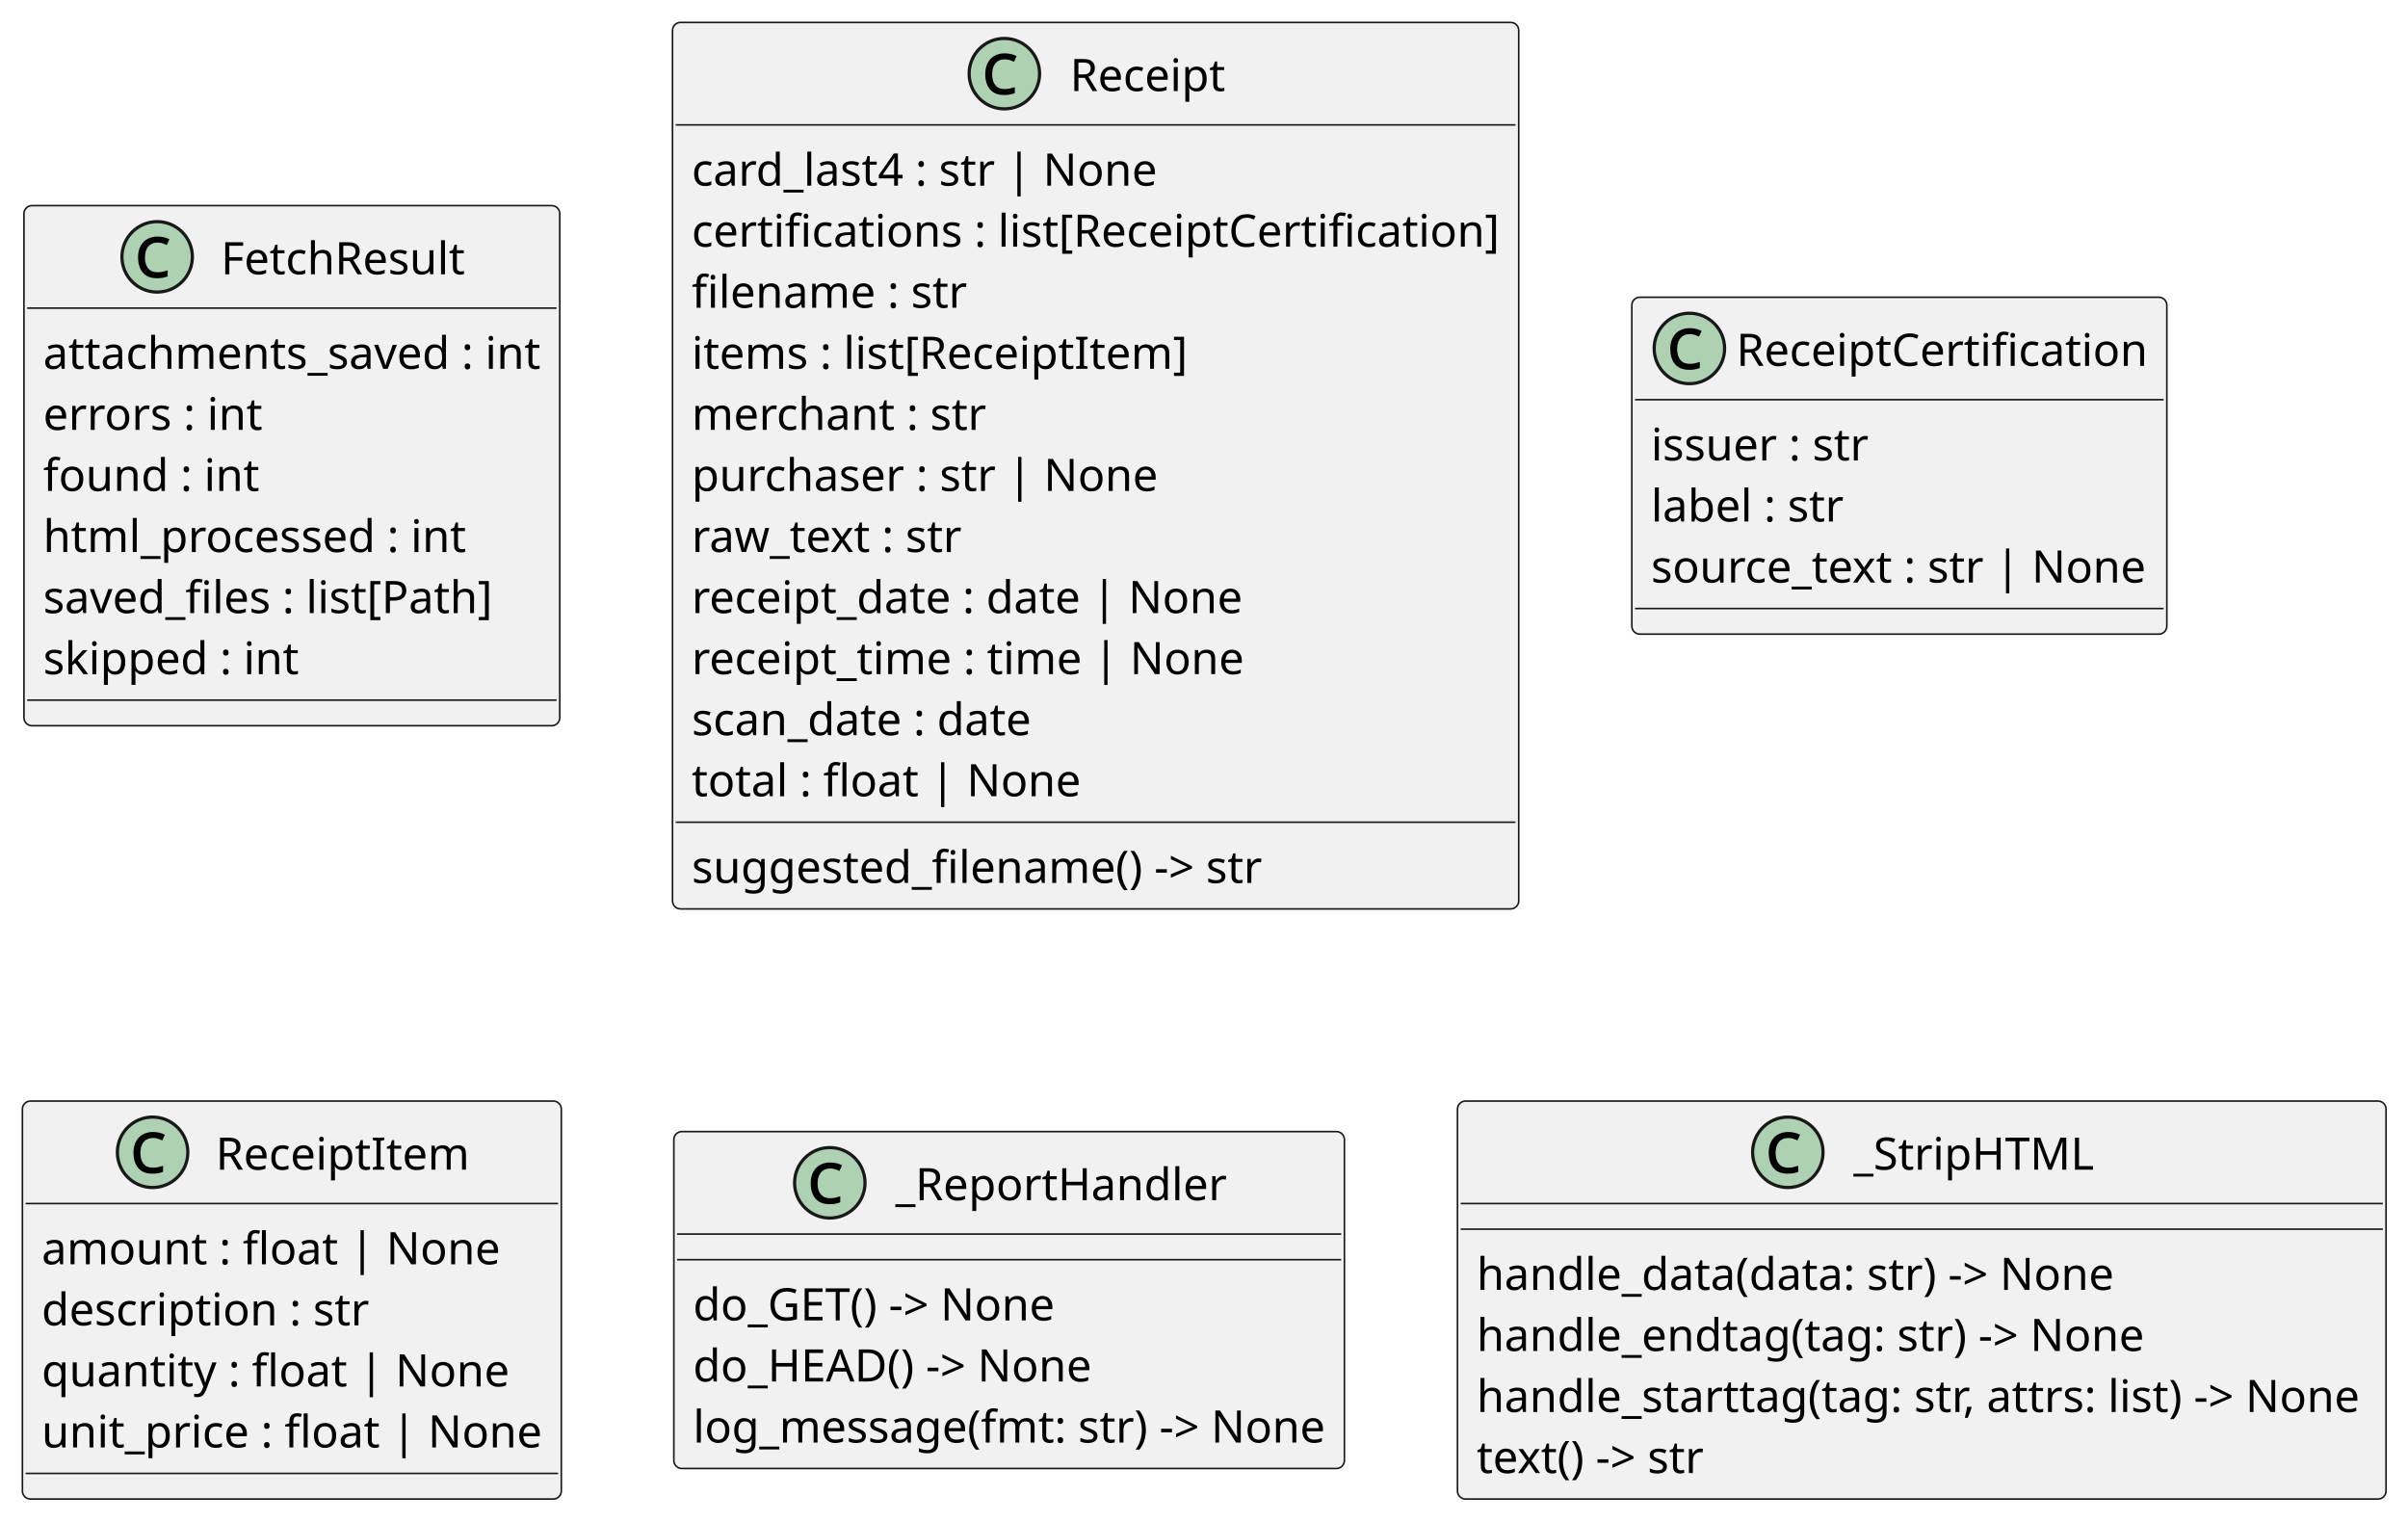
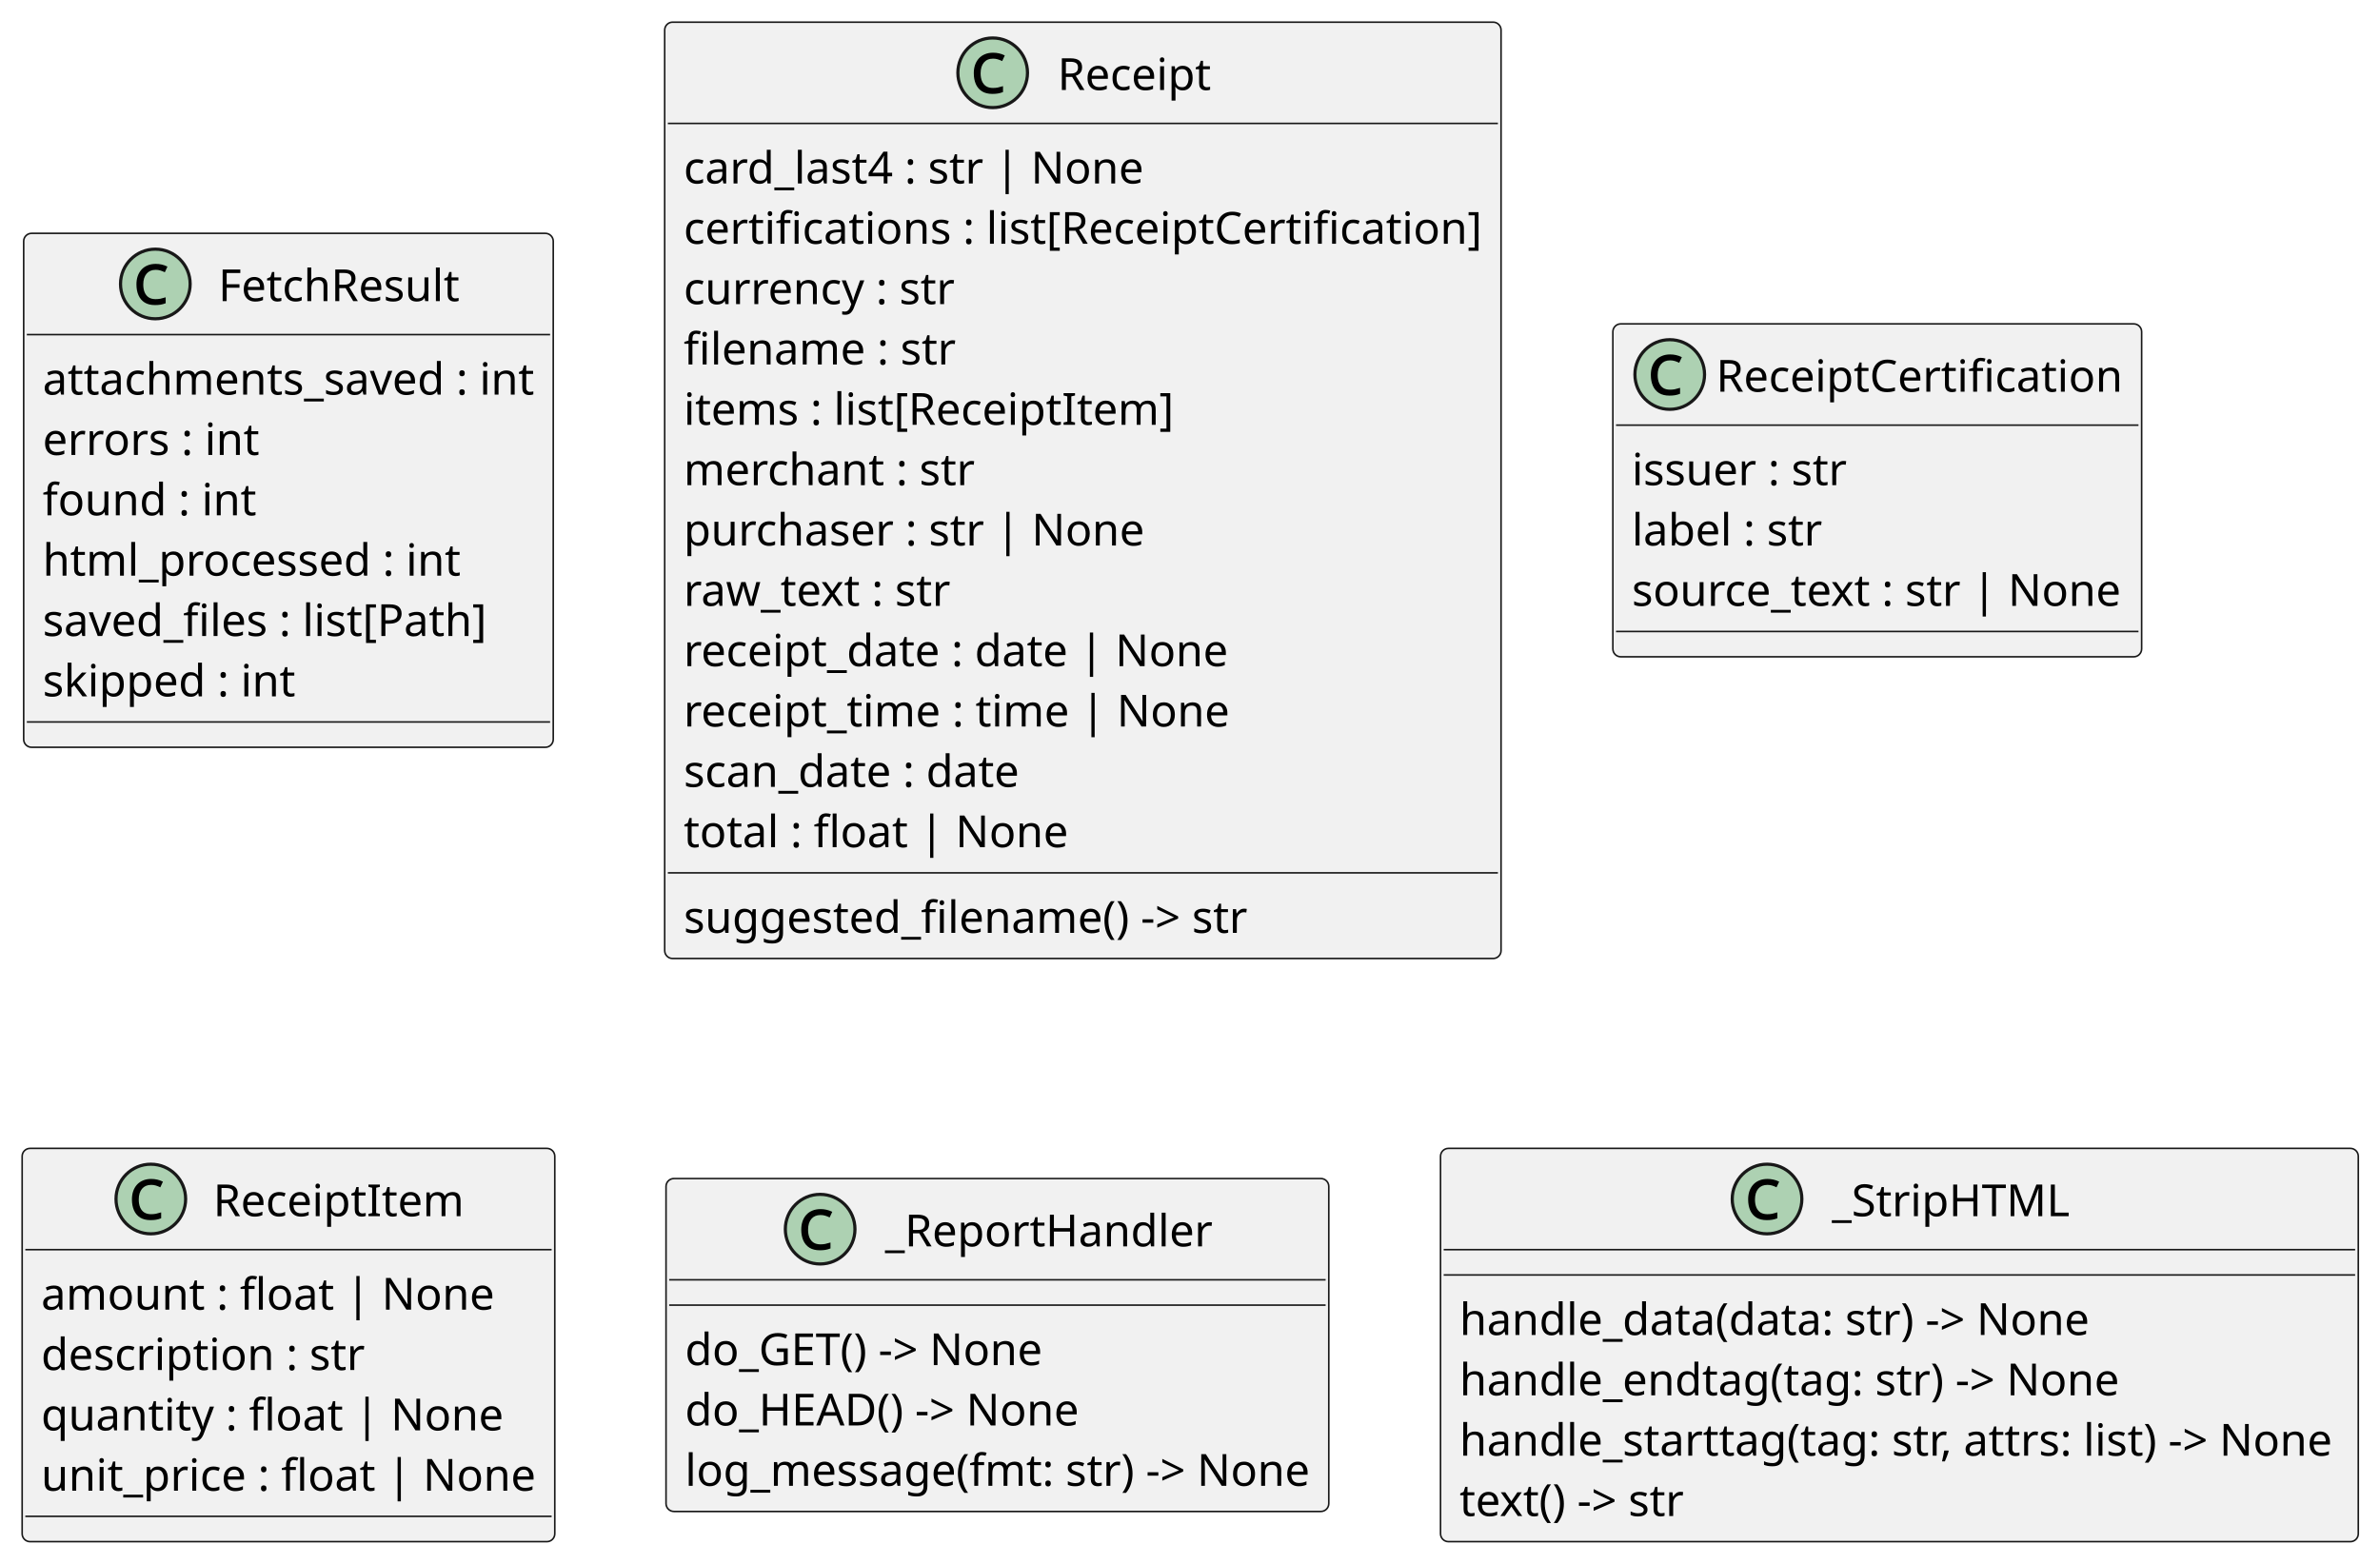
- <svg xmlns="http://www.w3.org/2000/svg" contentStyleType="text/css" data-diagram-type="CLASS" height="475px" preserveAspectRatio="none" style="width:752px;height:475px;background:#FFFFFF;" version="1.1" viewBox="0 0 752 475" width="752px" zoomAndPan="magnify">
+ <svg xmlns="http://www.w3.org/2000/svg" contentStyleType="text/css" data-diagram-type="CLASS" height="494px" preserveAspectRatio="none" style="width:752px;height:494px;background:#FFFFFF;" version="1.1" viewBox="0 0 752 494" width="752px" zoomAndPan="magnify">
  <defs />
  <g>
    <g class="entity" data-qualified-name="intake.email.FetchResult" data-source-line="2" id="ent0002">
-       <rect fill="#F1F1F1" height="162.407" rx="2.5" ry="2.5" style="stroke:#181818;stroke-width:0.5;" width="167.329" x="7.48" y="64.21" />
-       <ellipse cx="49.081" cy="80.21" fill="#ADD1B2" rx="11" ry="11" style="stroke:#181818;stroke-width:1;" />
-       <path d="M49.191,75.741 Q48.269,75.741 47.534,76.054 Q46.816,76.366 46.316,76.96 Q45.816,77.538 45.534,78.413 Q45.269,79.288 45.269,80.382 Q45.269,81.819 45.706,82.866 Q46.159,83.913 47.003,84.46 Q47.862,85.007 49.175,85.007 Q49.956,85.007 50.644,84.882 Q51.347,84.741 52.347,84.429 L52.347,86.304 Q51.487,86.632 50.722,86.757 Q49.972,86.882 48.956,86.882 Q47.034,86.882 45.722,86.085 Q44.425,85.272 43.769,83.804 Q43.112,82.319 43.112,80.351 Q43.112,78.929 43.503,77.757 Q43.909,76.569 44.691,75.694 Q45.472,74.819 46.612,74.351 Q47.753,73.866 49.222,73.866 Q50.175,73.866 51.066,74.069 Q51.972,74.257 52.909,74.726 L52.081,76.507 Q51.3,76.132 50.644,75.944 Q49.987,75.741 49.191,75.741 Z " fill="#000000" />
-       <text fill="#000000" font-family="sans-serif" font-size="14" lengthAdjust="spacing" textLength="76.216" x="68.993" y="85.642">FetchResult</text>
-       <line style="stroke:#181818;stroke-width:0.5;" x1="8.48" x2="173.809" y1="96.21" y2="96.21" />
-       <text fill="#000000" font-family="sans-serif" font-size="14" lengthAdjust="spacing" textLength="155.329" x="13.48" y="115.176">attachments_saved : int</text>
-       <text fill="#000000" font-family="sans-serif" font-size="14" lengthAdjust="spacing" textLength="68.768" x="13.48" y="134.244">errors : int</text>
-       <text fill="#000000" font-family="sans-serif" font-size="14" lengthAdjust="spacing" textLength="67.55" x="13.48" y="153.312">found : int</text>
-       <text fill="#000000" font-family="sans-serif" font-size="14" lengthAdjust="spacing" textLength="132.369" x="13.48" y="172.38">html_processed : int</text>
-       <text fill="#000000" font-family="sans-serif" font-size="14" lengthAdjust="spacing" textLength="140.293" x="13.48" y="191.448">saved_files : list[Path]</text>
-       <text fill="#000000" font-family="sans-serif" font-size="14" lengthAdjust="spacing" textLength="79.87" x="13.48" y="210.516">skipped : int</text>
-       <line style="stroke:#181818;stroke-width:0.5;" x1="8.48" x2="173.809" y1="218.618" y2="218.618" />
+       <rect fill="#F1F1F1" height="162.407" rx="2.5" ry="2.5" style="stroke:#181818;stroke-width:0.5;" width="167.329" x="7.48" y="73.73" />
+       <ellipse cx="49.081" cy="89.73" fill="#ADD1B2" rx="11" ry="11" style="stroke:#181818;stroke-width:1;" />
+       <path d="M49.191,85.261 Q48.269,85.261 47.534,85.574 Q46.816,85.886 46.316,86.48 Q45.816,87.058 45.534,87.933 Q45.269,88.808 45.269,89.902 Q45.269,91.339 45.706,92.386 Q46.159,93.433 47.003,93.98 Q47.862,94.527 49.175,94.527 Q49.956,94.527 50.644,94.402 Q51.347,94.261 52.347,93.949 L52.347,95.824 Q51.487,96.152 50.722,96.277 Q49.972,96.402 48.956,96.402 Q47.034,96.402 45.722,95.605 Q44.425,94.793 43.769,93.324 Q43.112,91.839 43.112,89.871 Q43.112,88.449 43.503,87.277 Q43.909,86.089 44.691,85.214 Q45.472,84.339 46.612,83.871 Q47.753,83.386 49.222,83.386 Q50.175,83.386 51.066,83.589 Q51.972,83.777 52.909,84.246 L52.081,86.027 Q51.3,85.652 50.644,85.464 Q49.987,85.261 49.191,85.261 Z " fill="#000000" />
+       <text fill="#000000" font-family="sans-serif" font-size="14" lengthAdjust="spacing" textLength="76.216" x="68.993" y="95.162">FetchResult</text>
+       <line style="stroke:#181818;stroke-width:0.5;" x1="8.48" x2="173.809" y1="105.73" y2="105.73" />
+       <text fill="#000000" font-family="sans-serif" font-size="14" lengthAdjust="spacing" textLength="155.329" x="13.48" y="124.696">attachments_saved : int</text>
+       <text fill="#000000" font-family="sans-serif" font-size="14" lengthAdjust="spacing" textLength="68.768" x="13.48" y="143.764">errors : int</text>
+       <text fill="#000000" font-family="sans-serif" font-size="14" lengthAdjust="spacing" textLength="67.55" x="13.48" y="162.832">found : int</text>
+       <text fill="#000000" font-family="sans-serif" font-size="14" lengthAdjust="spacing" textLength="132.369" x="13.48" y="181.9">html_processed : int</text>
+       <text fill="#000000" font-family="sans-serif" font-size="14" lengthAdjust="spacing" textLength="140.293" x="13.48" y="200.968">saved_files : list[Path]</text>
+       <text fill="#000000" font-family="sans-serif" font-size="14" lengthAdjust="spacing" textLength="79.87" x="13.48" y="220.036">skipped : int</text>
+       <line style="stroke:#181818;stroke-width:0.5;" x1="8.48" x2="173.809" y1="228.137" y2="228.137" />
    </g>
    <g class="entity" data-qualified-name="intake.parse.Receipt" data-source-line="10" id="ent0003">
-       <rect fill="#F1F1F1" height="276.815" rx="2.5" ry="2.5" style="stroke:#181818;stroke-width:0.5;" width="264.265" x="210.02" y="7" />
+       <rect fill="#F1F1F1" height="295.883" rx="2.5" ry="2.5" style="stroke:#181818;stroke-width:0.5;" width="264.265" x="210.02" y="7" />
      <ellipse cx="313.655" cy="23" fill="#ADD1B2" rx="11" ry="11" style="stroke:#181818;stroke-width:1;" />
      <path d="M313.764,18.531 Q312.842,18.531 312.108,18.844 Q311.389,19.156 310.889,19.75 Q310.389,20.328 310.108,21.203 Q309.842,22.078 309.842,23.172 Q309.842,24.609 310.28,25.656 Q310.733,26.703 311.577,27.25 Q312.436,27.797 313.748,27.797 Q314.53,27.797 315.217,27.672 Q315.92,27.531 316.92,27.219 L316.92,29.094 Q316.061,29.422 315.295,29.547 Q314.545,29.672 313.53,29.672 Q311.608,29.672 310.295,28.875 Q308.998,28.062 308.342,26.594 Q307.686,25.109 307.686,23.141 Q307.686,21.719 308.077,20.547 Q308.483,19.359 309.264,18.484 Q310.045,17.609 311.186,17.141 Q312.327,16.656 313.795,16.656 Q314.748,16.656 315.639,16.859 Q316.545,17.047 317.483,17.516 L316.655,19.297 Q315.873,18.922 315.217,18.734 Q314.561,18.531 313.764,18.531 Z " fill="#000000" />
      <text fill="#000000" font-family="sans-serif" font-size="14" lengthAdjust="spacing" textLength="48.496" x="334.155" y="28.432">Receipt</text>
      <line style="stroke:#181818;stroke-width:0.5;" x1="211.02" x2="473.285" y1="39" y2="39" />
      <text fill="#000000" font-family="sans-serif" font-size="14" lengthAdjust="spacing" textLength="145.641" x="216.02" y="57.966">card_last4 : str | None</text>
      <text fill="#000000" font-family="sans-serif" font-size="14" lengthAdjust="spacing" textLength="252.265" x="216.02" y="77.034">certifications : list[ReceiptCertification]</text>
-       <text fill="#000000" font-family="sans-serif" font-size="14" lengthAdjust="spacing" textLength="86.002" x="216.02" y="96.102">filename : str</text>
-       <text fill="#000000" font-family="sans-serif" font-size="14" lengthAdjust="spacing" textLength="154.867" x="216.02" y="115.17">items : list[ReceiptItem]</text>
-       <text fill="#000000" font-family="sans-serif" font-size="14" lengthAdjust="spacing" textLength="92.274" x="216.02" y="134.238">merchant : str</text>
-       <text fill="#000000" font-family="sans-serif" font-size="14" lengthAdjust="spacing" textLength="145.879" x="216.02" y="153.305">purchaser : str | None</text>
-       <text fill="#000000" font-family="sans-serif" font-size="14" lengthAdjust="spacing" textLength="84.84" x="216.02" y="172.373">raw_text : str</text>
-       <text fill="#000000" font-family="sans-serif" font-size="14" lengthAdjust="spacing" textLength="172.297" x="216.02" y="191.441">receipt_date : date | None</text>
-       <text fill="#000000" font-family="sans-serif" font-size="14" lengthAdjust="spacing" textLength="172.773" x="216.02" y="210.509">receipt_time : time | None</text>
-       <text fill="#000000" font-family="sans-serif" font-size="14" lengthAdjust="spacing" textLength="106.008" x="216.02" y="229.577">scan_date : date</text>
-       <text fill="#000000" font-family="sans-serif" font-size="14" lengthAdjust="spacing" textLength="121.534" x="216.02" y="248.645">total : float | None</text>
-       <line style="stroke:#181818;stroke-width:0.5;" x1="211.02" x2="473.285" y1="256.747" y2="256.747" />
-       <text fill="#000000" font-family="sans-serif" font-size="14" lengthAdjust="spacing" textLength="178.121" x="216.02" y="275.713">suggested_filename() -&gt; str</text>
+       <text fill="#000000" font-family="sans-serif" font-size="14" lengthAdjust="spacing" textLength="85.918" x="216.02" y="96.102">currency : str</text>
+       <text fill="#000000" font-family="sans-serif" font-size="14" lengthAdjust="spacing" textLength="86.002" x="216.02" y="115.17">filename : str</text>
+       <text fill="#000000" font-family="sans-serif" font-size="14" lengthAdjust="spacing" textLength="154.867" x="216.02" y="134.238">items : list[ReceiptItem]</text>
+       <text fill="#000000" font-family="sans-serif" font-size="14" lengthAdjust="spacing" textLength="92.274" x="216.02" y="153.305">merchant : str</text>
+       <text fill="#000000" font-family="sans-serif" font-size="14" lengthAdjust="spacing" textLength="145.879" x="216.02" y="172.373">purchaser : str | None</text>
+       <text fill="#000000" font-family="sans-serif" font-size="14" lengthAdjust="spacing" textLength="84.84" x="216.02" y="191.441">raw_text : str</text>
+       <text fill="#000000" font-family="sans-serif" font-size="14" lengthAdjust="spacing" textLength="172.297" x="216.02" y="210.509">receipt_date : date | None</text>
+       <text fill="#000000" font-family="sans-serif" font-size="14" lengthAdjust="spacing" textLength="172.773" x="216.02" y="229.577">receipt_time : time | None</text>
+       <text fill="#000000" font-family="sans-serif" font-size="14" lengthAdjust="spacing" textLength="106.008" x="216.02" y="248.645">scan_date : date</text>
+       <text fill="#000000" font-family="sans-serif" font-size="14" lengthAdjust="spacing" textLength="121.534" x="216.02" y="267.713">total : float | None</text>
+       <line style="stroke:#181818;stroke-width:0.5;" x1="211.02" x2="473.285" y1="275.815" y2="275.815" />
+       <text fill="#000000" font-family="sans-serif" font-size="14" lengthAdjust="spacing" textLength="178.121" x="216.02" y="294.781">suggested_filename() -&gt; str</text>
    </g>
-     <g class="entity" data-qualified-name="intake.certification.ReceiptCertification" data-source-line="24" id="ent0004">
-       <rect fill="#F1F1F1" height="105.204" rx="2.5" ry="2.5" style="stroke:#181818;stroke-width:0.5;" width="167.077" x="509.61" y="92.81" />
-       <ellipse cx="527.58" cy="108.81" fill="#ADD1B2" rx="11" ry="11" style="stroke:#181818;stroke-width:1;" />
-       <path d="M527.689,104.341 Q526.768,104.341 526.033,104.654 Q525.314,104.966 524.814,105.56 Q524.314,106.138 524.033,107.013 Q523.768,107.888 523.768,108.982 Q523.768,110.419 524.205,111.466 Q524.658,112.513 525.502,113.06 Q526.361,113.607 527.674,113.607 Q528.455,113.607 529.143,113.482 Q529.846,113.341 530.846,113.029 L530.846,114.904 Q529.986,115.232 529.221,115.357 Q528.471,115.482 527.455,115.482 Q525.533,115.482 524.221,114.685 Q522.924,113.873 522.268,112.404 Q521.611,110.919 521.611,108.951 Q521.611,107.529 522.002,106.357 Q522.408,105.169 523.189,104.294 Q523.971,103.419 525.111,102.951 Q526.252,102.466 527.721,102.466 Q528.674,102.466 529.564,102.669 Q530.471,102.857 531.408,103.326 L530.58,105.107 Q529.799,104.732 529.143,104.544 Q528.486,104.341 527.689,104.341 Z " fill="#000000" />
-       <text fill="#000000" font-family="sans-serif" font-size="14" lengthAdjust="spacing" textLength="128.477" x="542.24" y="114.242">ReceiptCertification</text>
-       <line style="stroke:#181818;stroke-width:0.5;" x1="510.61" x2="675.687" y1="124.81" y2="124.81" />
-       <text fill="#000000" font-family="sans-serif" font-size="14" lengthAdjust="spacing" textLength="67.928" x="515.61" y="143.776">issuer : str</text>
-       <text fill="#000000" font-family="sans-serif" font-size="14" lengthAdjust="spacing" textLength="60.158" x="515.61" y="162.844">label : str</text>
-       <text fill="#000000" font-family="sans-serif" font-size="14" lengthAdjust="spacing" textLength="155.077" x="515.61" y="181.912">source_text : str | None</text>
-       <line style="stroke:#181818;stroke-width:0.5;" x1="510.61" x2="675.687" y1="190.014" y2="190.014" />
+     <g class="entity" data-qualified-name="intake.certification.ReceiptCertification" data-source-line="25" id="ent0004">
+       <rect fill="#F1F1F1" height="105.204" rx="2.5" ry="2.5" style="stroke:#181818;stroke-width:0.5;" width="167.077" x="509.61" y="102.34" />
+       <ellipse cx="527.58" cy="118.34" fill="#ADD1B2" rx="11" ry="11" style="stroke:#181818;stroke-width:1;" />
+       <path d="M527.689,113.871 Q526.768,113.871 526.033,114.184 Q525.314,114.496 524.814,115.09 Q524.314,115.668 524.033,116.543 Q523.768,117.418 523.768,118.512 Q523.768,119.949 524.205,120.996 Q524.658,122.043 525.502,122.59 Q526.361,123.137 527.674,123.137 Q528.455,123.137 529.143,123.012 Q529.846,122.871 530.846,122.559 L530.846,124.434 Q529.986,124.762 529.221,124.887 Q528.471,125.012 527.455,125.012 Q525.533,125.012 524.221,124.215 Q522.924,123.403 522.268,121.934 Q521.611,120.449 521.611,118.481 Q521.611,117.059 522.002,115.887 Q522.408,114.699 523.189,113.824 Q523.971,112.949 525.111,112.481 Q526.252,111.996 527.721,111.996 Q528.674,111.996 529.564,112.199 Q530.471,112.387 531.408,112.856 L530.58,114.637 Q529.799,114.262 529.143,114.074 Q528.486,113.871 527.689,113.871 Z " fill="#000000" />
+       <text fill="#000000" font-family="sans-serif" font-size="14" lengthAdjust="spacing" textLength="128.477" x="542.24" y="123.772">ReceiptCertification</text>
+       <line style="stroke:#181818;stroke-width:0.5;" x1="510.61" x2="675.687" y1="134.34" y2="134.34" />
+       <text fill="#000000" font-family="sans-serif" font-size="14" lengthAdjust="spacing" textLength="67.928" x="515.61" y="153.306">issuer : str</text>
+       <text fill="#000000" font-family="sans-serif" font-size="14" lengthAdjust="spacing" textLength="60.158" x="515.61" y="172.374">label : str</text>
+       <text fill="#000000" font-family="sans-serif" font-size="14" lengthAdjust="spacing" textLength="155.077" x="515.61" y="191.442">source_text : str | None</text>
+       <line style="stroke:#181818;stroke-width:0.5;" x1="510.61" x2="675.687" y1="199.544" y2="199.544" />
    </g>
-     <g class="entity" data-qualified-name="intake.parse.ReceiptItem" data-source-line="29" id="ent0005">
-       <rect fill="#F1F1F1" height="124.272" rx="2.5" ry="2.5" style="stroke:#181818;stroke-width:0.5;" width="168.295" x="7" y="343.82" />
-       <ellipse cx="47.656" cy="359.82" fill="#ADD1B2" rx="11" ry="11" style="stroke:#181818;stroke-width:1;" />
-       <path d="M47.766,355.351 Q46.844,355.351 46.109,355.664 Q45.391,355.976 44.891,356.57 Q44.391,357.148 44.109,358.023 Q43.844,358.898 43.844,359.992 Q43.844,361.429 44.281,362.476 Q44.734,363.523 45.578,364.07 Q46.437,364.617 47.75,364.617 Q48.531,364.617 49.219,364.492 Q49.922,364.351 50.922,364.039 L50.922,365.914 Q50.062,366.242 49.297,366.367 Q48.547,366.492 47.531,366.492 Q45.609,366.492 44.297,365.695 Q43,364.882 42.344,363.414 Q41.687,361.929 41.687,359.961 Q41.687,358.539 42.078,357.367 Q42.484,356.179 43.266,355.304 Q44.047,354.429 45.187,353.961 Q46.328,353.476 47.797,353.476 Q48.75,353.476 49.641,353.679 Q50.547,353.867 51.484,354.336 L50.656,356.117 Q49.875,355.742 49.219,355.554 Q48.562,355.351 47.766,355.351 Z " fill="#000000" />
-       <text fill="#000000" font-family="sans-serif" font-size="14" lengthAdjust="spacing" textLength="79.282" x="67.358" y="365.252">ReceiptItem</text>
-       <line style="stroke:#181818;stroke-width:0.5;" x1="8" x2="174.295" y1="375.82" y2="375.82" />
-       <text fill="#000000" font-family="sans-serif" font-size="14" lengthAdjust="spacing" textLength="143.261" x="13" y="394.786">amount : float | None</text>
-       <text fill="#000000" font-family="sans-serif" font-size="14" lengthAdjust="spacing" textLength="102.298" x="13" y="413.854">description : str</text>
-       <text fill="#000000" font-family="sans-serif" font-size="14" lengthAdjust="spacing" textLength="146.117" x="13" y="432.922">quantity : float | None</text>
-       <text fill="#000000" font-family="sans-serif" font-size="14" lengthAdjust="spacing" textLength="156.295" x="13" y="451.99">unit_price : float | None</text>
-       <line style="stroke:#181818;stroke-width:0.5;" x1="8" x2="174.295" y1="460.092" y2="460.092" />
+     <g class="entity" data-qualified-name="intake.parse.ReceiptItem" data-source-line="30" id="ent0005">
+       <rect fill="#F1F1F1" height="124.272" rx="2.5" ry="2.5" style="stroke:#181818;stroke-width:0.5;" width="168.295" x="7" y="362.88" />
+       <ellipse cx="47.656" cy="378.88" fill="#ADD1B2" rx="11" ry="11" style="stroke:#181818;stroke-width:1;" />
+       <path d="M47.766,374.411 Q46.844,374.411 46.109,374.724 Q45.391,375.036 44.891,375.63 Q44.391,376.208 44.109,377.083 Q43.844,377.958 43.844,379.052 Q43.844,380.489 44.281,381.536 Q44.734,382.583 45.578,383.13 Q46.437,383.677 47.75,383.677 Q48.531,383.677 49.219,383.552 Q49.922,383.411 50.922,383.099 L50.922,384.974 Q50.062,385.302 49.297,385.427 Q48.547,385.552 47.531,385.552 Q45.609,385.552 44.297,384.755 Q43,383.942 42.344,382.474 Q41.687,380.989 41.687,379.021 Q41.687,377.599 42.078,376.427 Q42.484,375.239 43.266,374.364 Q44.047,373.489 45.187,373.021 Q46.328,372.536 47.797,372.536 Q48.75,372.536 49.641,372.739 Q50.547,372.927 51.484,373.396 L50.656,375.177 Q49.875,374.802 49.219,374.614 Q48.562,374.411 47.766,374.411 Z " fill="#000000" />
+       <text fill="#000000" font-family="sans-serif" font-size="14" lengthAdjust="spacing" textLength="79.282" x="67.358" y="384.312">ReceiptItem</text>
+       <line style="stroke:#181818;stroke-width:0.5;" x1="8" x2="174.295" y1="394.88" y2="394.88" />
+       <text fill="#000000" font-family="sans-serif" font-size="14" lengthAdjust="spacing" textLength="143.261" x="13" y="413.846">amount : float | None</text>
+       <text fill="#000000" font-family="sans-serif" font-size="14" lengthAdjust="spacing" textLength="102.298" x="13" y="432.914">description : str</text>
+       <text fill="#000000" font-family="sans-serif" font-size="14" lengthAdjust="spacing" textLength="146.117" x="13" y="451.982">quantity : float | None</text>
+       <text fill="#000000" font-family="sans-serif" font-size="14" lengthAdjust="spacing" textLength="156.295" x="13" y="471.05">unit_price : float | None</text>
+       <line style="stroke:#181818;stroke-width:0.5;" x1="8" x2="174.295" y1="479.152" y2="479.152" />
    </g>
-     <g class="entity" data-qualified-name="intake.web._ReportHandler" data-source-line="35" id="ent0006">
-       <rect fill="#F1F1F1" height="105.204" rx="2.5" ry="2.5" style="stroke:#181818;stroke-width:0.5;" width="209.413" x="210.44" y="353.35" />
-       <ellipse cx="259.139" cy="369.35" fill="#ADD1B2" rx="11" ry="11" style="stroke:#181818;stroke-width:1;" />
-       <path d="M259.248,364.881 Q258.326,364.881 257.592,365.194 Q256.873,365.506 256.373,366.1 Q255.873,366.678 255.592,367.553 Q255.326,368.428 255.326,369.522 Q255.326,370.959 255.764,372.006 Q256.217,373.053 257.061,373.6 Q257.92,374.147 259.233,374.147 Q260.014,374.147 260.701,374.022 Q261.404,373.881 262.404,373.569 L262.404,375.444 Q261.545,375.772 260.779,375.897 Q260.029,376.022 259.014,376.022 Q257.092,376.022 255.779,375.225 Q254.483,374.413 253.826,372.944 Q253.17,371.459 253.17,369.491 Q253.17,368.069 253.561,366.897 Q253.967,365.709 254.748,364.834 Q255.529,363.959 256.67,363.491 Q257.811,363.006 259.279,363.006 Q260.233,363.006 261.123,363.209 Q262.029,363.397 262.967,363.866 L262.139,365.647 Q261.358,365.272 260.701,365.084 Q260.045,364.881 259.248,364.881 Z " fill="#000000" />
-       <text fill="#000000" font-family="sans-serif" font-size="14" lengthAdjust="spacing" textLength="103.516" x="279.639" y="374.782">_ReportHandler</text>
-       <line style="stroke:#181818;stroke-width:0.5;" x1="211.44" x2="418.853" y1="385.35" y2="385.35" />
-       <line style="stroke:#181818;stroke-width:0.5;" x1="211.44" x2="418.853" y1="393.35" y2="393.35" />
-       <text fill="#000000" font-family="sans-serif" font-size="14" lengthAdjust="spacing" textLength="112.909" x="216.44" y="412.316">do_GET() -&gt; None</text>
-       <text fill="#000000" font-family="sans-serif" font-size="14" lengthAdjust="spacing" textLength="124.474" x="216.44" y="431.384">do_HEAD() -&gt; None</text>
-       <text fill="#000000" font-family="sans-serif" font-size="14" lengthAdjust="spacing" textLength="197.413" x="216.44" y="450.452">log_message(fmt: str) -&gt; None</text>
+     <g class="entity" data-qualified-name="intake.web._ReportHandler" data-source-line="36" id="ent0006">
+       <rect fill="#F1F1F1" height="105.204" rx="2.5" ry="2.5" style="stroke:#181818;stroke-width:0.5;" width="209.413" x="210.44" y="372.41" />
+       <ellipse cx="259.139" cy="388.41" fill="#ADD1B2" rx="11" ry="11" style="stroke:#181818;stroke-width:1;" />
+       <path d="M259.248,383.941 Q258.326,383.941 257.592,384.254 Q256.873,384.566 256.373,385.16 Q255.873,385.738 255.592,386.613 Q255.326,387.488 255.326,388.582 Q255.326,390.019 255.764,391.066 Q256.217,392.113 257.061,392.66 Q257.92,393.207 259.233,393.207 Q260.014,393.207 260.701,393.082 Q261.404,392.941 262.404,392.629 L262.404,394.504 Q261.545,394.832 260.779,394.957 Q260.029,395.082 259.014,395.082 Q257.092,395.082 255.779,394.285 Q254.483,393.473 253.826,392.004 Q253.17,390.519 253.17,388.551 Q253.17,387.129 253.561,385.957 Q253.967,384.769 254.748,383.894 Q255.529,383.019 256.67,382.551 Q257.811,382.066 259.279,382.066 Q260.233,382.066 261.123,382.269 Q262.029,382.457 262.967,382.926 L262.139,384.707 Q261.358,384.332 260.701,384.144 Q260.045,383.941 259.248,383.941 Z " fill="#000000" />
+       <text fill="#000000" font-family="sans-serif" font-size="14" lengthAdjust="spacing" textLength="103.516" x="279.639" y="393.842">_ReportHandler</text>
+       <line style="stroke:#181818;stroke-width:0.5;" x1="211.44" x2="418.853" y1="404.41" y2="404.41" />
+       <line style="stroke:#181818;stroke-width:0.5;" x1="211.44" x2="418.853" y1="412.41" y2="412.41" />
+       <text fill="#000000" font-family="sans-serif" font-size="14" lengthAdjust="spacing" textLength="112.909" x="216.44" y="431.376">do_GET() -&gt; None</text>
+       <text fill="#000000" font-family="sans-serif" font-size="14" lengthAdjust="spacing" textLength="124.474" x="216.44" y="450.444">do_HEAD() -&gt; None</text>
+       <text fill="#000000" font-family="sans-serif" font-size="14" lengthAdjust="spacing" textLength="197.413" x="216.44" y="469.512">log_message(fmt: str) -&gt; None</text>
    </g>
-     <g class="entity" data-qualified-name="intake.email._StripHTML" data-source-line="40" id="ent0007">
-       <rect fill="#F1F1F1" height="124.272" rx="2.5" ry="2.5" style="stroke:#181818;stroke-width:0.5;" width="289.983" x="455.16" y="343.82" />
-       <ellipse cx="558.326" cy="359.82" fill="#ADD1B2" rx="11" ry="11" style="stroke:#181818;stroke-width:1;" />
-       <path d="M558.435,355.351 Q557.513,355.351 556.779,355.664 Q556.06,355.976 555.56,356.57 Q555.06,357.148 554.779,358.023 Q554.513,358.898 554.513,359.992 Q554.513,361.429 554.951,362.476 Q555.404,363.523 556.247,364.07 Q557.107,364.617 558.419,364.617 Q559.201,364.617 559.888,364.492 Q560.591,364.351 561.591,364.039 L561.591,365.914 Q560.732,366.242 559.966,366.367 Q559.216,366.492 558.201,366.492 Q556.279,366.492 554.966,365.695 Q553.669,364.882 553.013,363.414 Q552.357,361.929 552.357,359.961 Q552.357,358.539 552.747,357.367 Q553.154,356.179 553.935,355.304 Q554.716,354.429 555.857,353.961 Q556.997,353.476 558.466,353.476 Q559.419,353.476 560.31,353.679 Q561.216,353.867 562.154,354.336 L561.326,356.117 Q560.544,355.742 559.888,355.554 Q559.232,355.351 558.435,355.351 Z " fill="#000000" />
-       <text fill="#000000" font-family="sans-serif" font-size="14" lengthAdjust="spacing" textLength="75.152" x="578.826" y="365.252">_StripHTML</text>
-       <line style="stroke:#181818;stroke-width:0.5;" x1="456.16" x2="744.143" y1="375.82" y2="375.82" />
-       <line style="stroke:#181818;stroke-width:0.5;" x1="456.16" x2="744.143" y1="383.82" y2="383.82" />
-       <text fill="#000000" font-family="sans-serif" font-size="14" lengthAdjust="spacing" textLength="199.023" x="461.16" y="402.786">handle_data(data: str) -&gt; None</text>
-       <text fill="#000000" font-family="sans-serif" font-size="14" lengthAdjust="spacing" textLength="208.473" x="461.16" y="421.854">handle_endtag(tag: str) -&gt; None</text>
-       <text fill="#000000" font-family="sans-serif" font-size="14" lengthAdjust="spacing" textLength="277.983" x="461.16" y="440.922">handle_starttag(tag: str, attrs: list) -&gt; None</text>
-       <text fill="#000000" font-family="sans-serif" font-size="14" lengthAdjust="spacing" textLength="71.148" x="461.16" y="459.99">text() -&gt; str</text>
+     <g class="entity" data-qualified-name="intake.email._StripHTML" data-source-line="41" id="ent0007">
+       <rect fill="#F1F1F1" height="124.272" rx="2.5" ry="2.5" style="stroke:#181818;stroke-width:0.5;" width="289.983" x="455.16" y="362.88" />
+       <ellipse cx="558.326" cy="378.88" fill="#ADD1B2" rx="11" ry="11" style="stroke:#181818;stroke-width:1;" />
+       <path d="M558.435,374.411 Q557.513,374.411 556.779,374.724 Q556.06,375.036 555.56,375.63 Q555.06,376.208 554.779,377.083 Q554.513,377.958 554.513,379.052 Q554.513,380.489 554.951,381.536 Q555.404,382.583 556.247,383.13 Q557.107,383.677 558.419,383.677 Q559.201,383.677 559.888,383.552 Q560.591,383.411 561.591,383.099 L561.591,384.974 Q560.732,385.302 559.966,385.427 Q559.216,385.552 558.201,385.552 Q556.279,385.552 554.966,384.755 Q553.669,383.942 553.013,382.474 Q552.357,380.989 552.357,379.021 Q552.357,377.599 552.747,376.427 Q553.154,375.239 553.935,374.364 Q554.716,373.489 555.857,373.021 Q556.997,372.536 558.466,372.536 Q559.419,372.536 560.31,372.739 Q561.216,372.927 562.154,373.396 L561.326,375.177 Q560.544,374.802 559.888,374.614 Q559.232,374.411 558.435,374.411 Z " fill="#000000" />
+       <text fill="#000000" font-family="sans-serif" font-size="14" lengthAdjust="spacing" textLength="75.152" x="578.826" y="384.312">_StripHTML</text>
+       <line style="stroke:#181818;stroke-width:0.5;" x1="456.16" x2="744.143" y1="394.88" y2="394.88" />
+       <line style="stroke:#181818;stroke-width:0.5;" x1="456.16" x2="744.143" y1="402.88" y2="402.88" />
+       <text fill="#000000" font-family="sans-serif" font-size="14" lengthAdjust="spacing" textLength="199.023" x="461.16" y="421.846">handle_data(data: str) -&gt; None</text>
+       <text fill="#000000" font-family="sans-serif" font-size="14" lengthAdjust="spacing" textLength="208.473" x="461.16" y="440.914">handle_endtag(tag: str) -&gt; None</text>
+       <text fill="#000000" font-family="sans-serif" font-size="14" lengthAdjust="spacing" textLength="277.983" x="461.16" y="459.982">handle_starttag(tag: str, attrs: list) -&gt; None</text>
+       <text fill="#000000" font-family="sans-serif" font-size="14" lengthAdjust="spacing" textLength="71.148" x="461.16" y="479.05">text() -&gt; str</text>
    </g>
  </g>
</svg>
